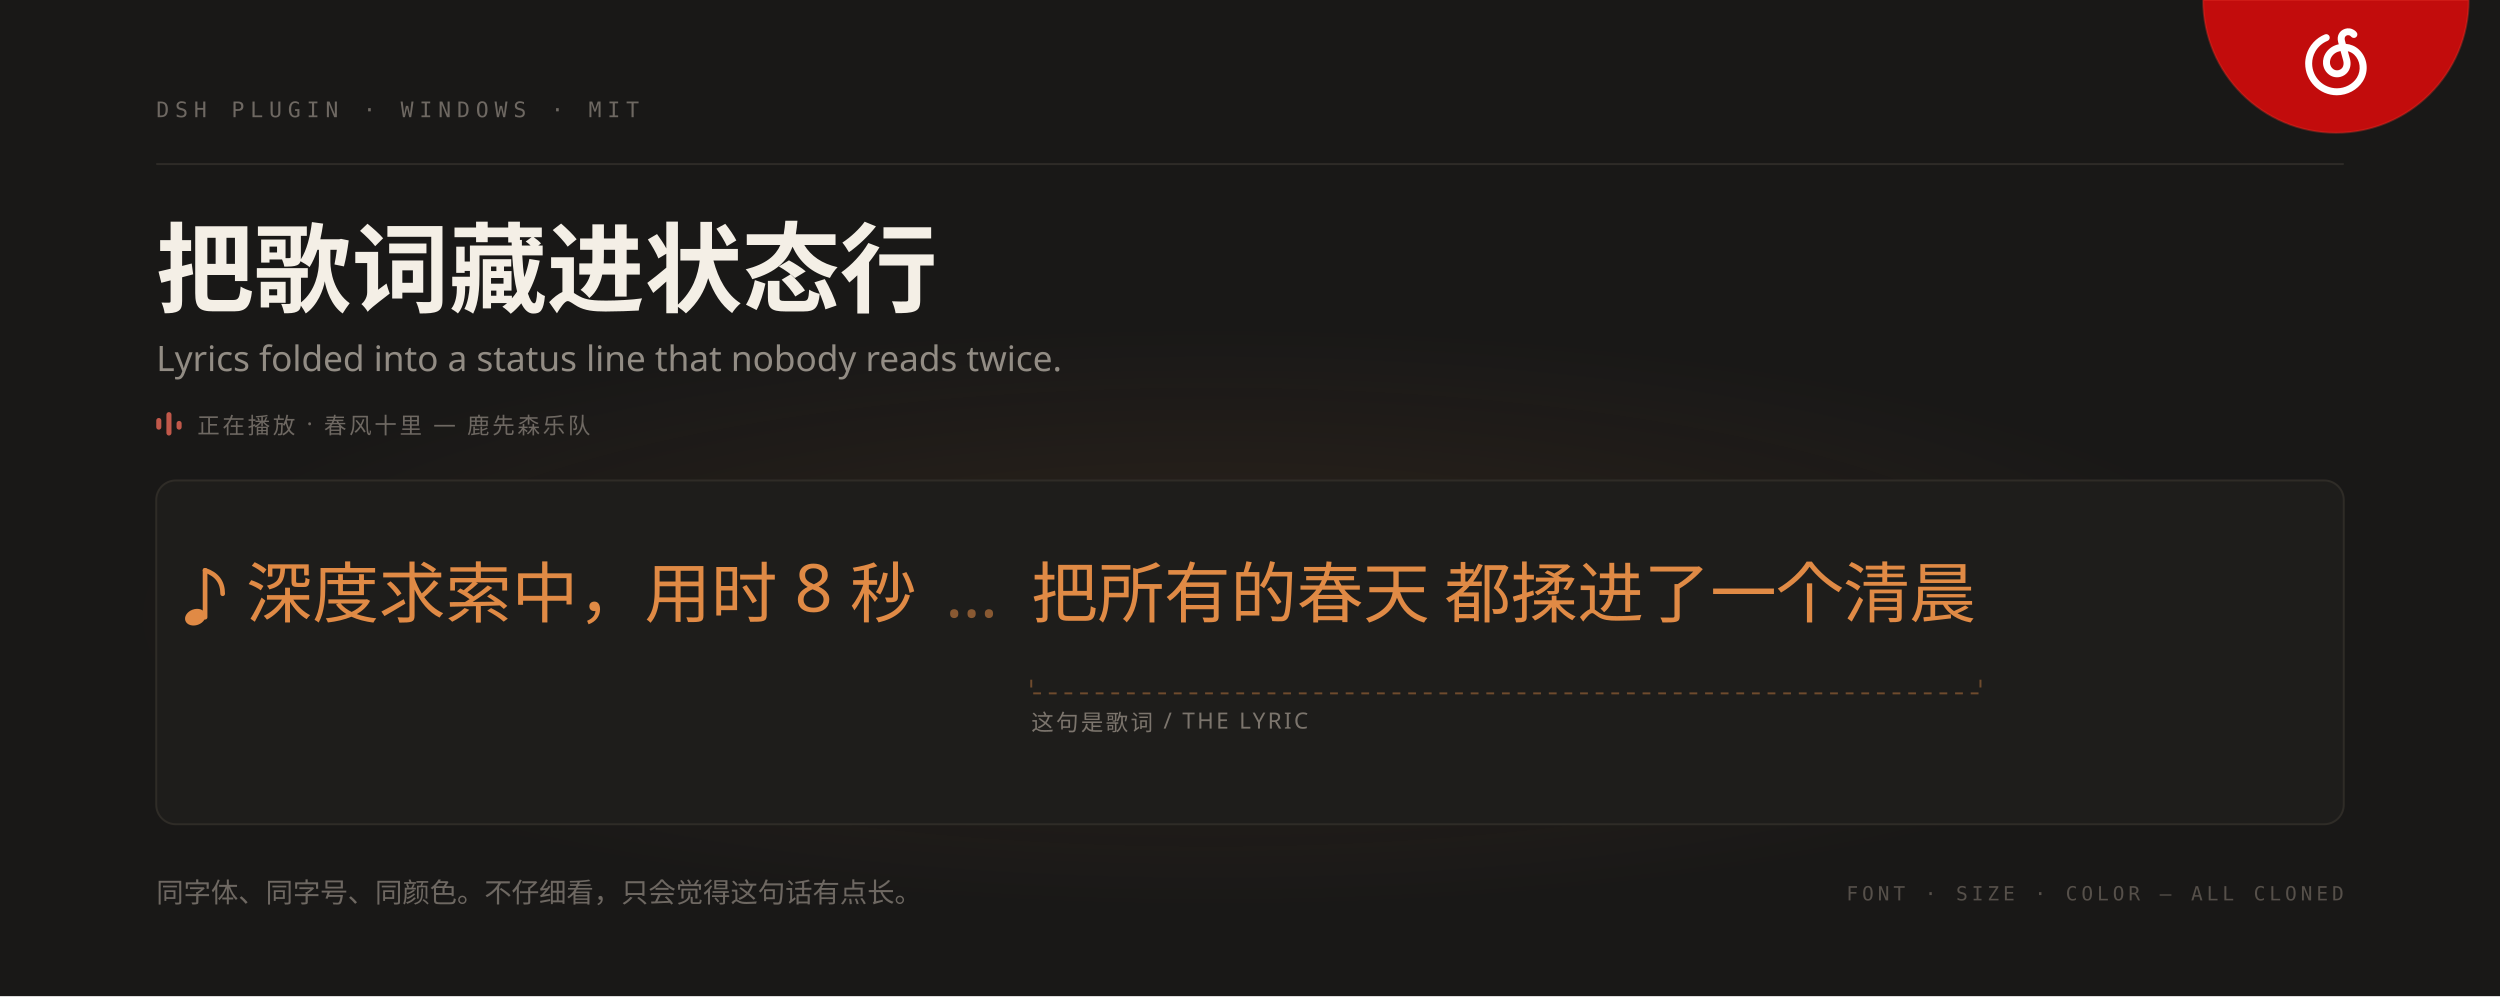
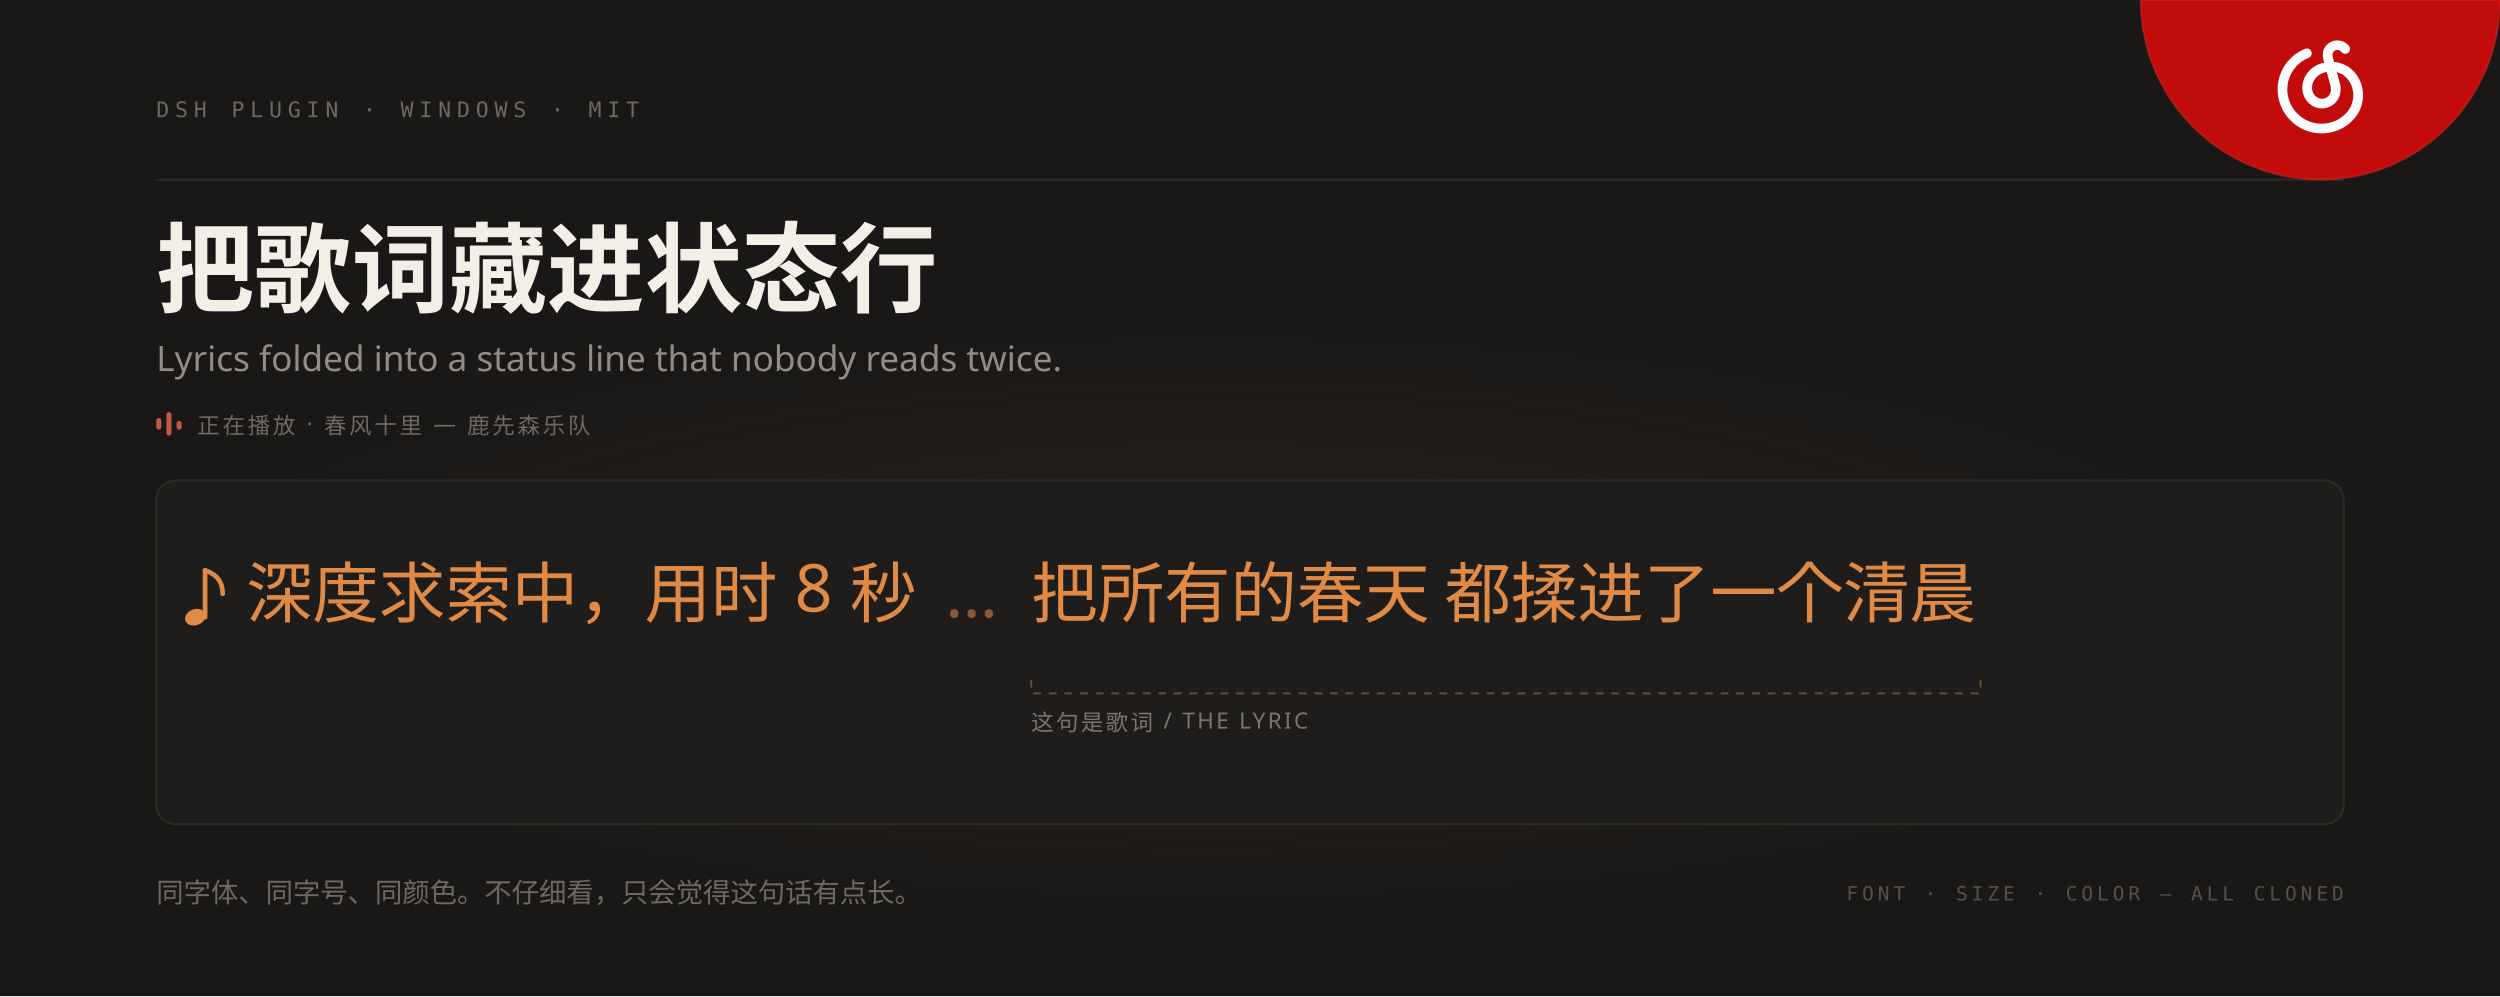
<svg xmlns="http://www.w3.org/2000/svg" width="1280" height="510" viewBox="0 0 1280 510" role="img" aria-label="dsh-plugin-netease-lyrics：把歌词藏进 DSH 状态行">
  <defs>
    <radialGradient id="g" cx="0.5" cy="0.5" r="0.5">
      <stop offset="0" stop-color="#E08A45" stop-opacity="0.10" />
      <stop offset="1" stop-color="#E08A45" stop-opacity="0" />
    </radialGradient>
  </defs>
  <rect width="1280" height="510" fill="#191817" />
  <ellipse cx="620" cy="316" rx="560" ry="150" fill="url(#g)" />
-   <line x1="80" y1="84" x2="1200" y2="84" stroke="#2E2B27" stroke-width="1" />
+   <line x1="80" y1="92" x2="1200" y2="92" stroke="#2E2B27" stroke-width="1" />
  <text x="80" y="60" font-family="JetBrains Mono, SF Mono, Menlo, Consolas, monospace" font-size="11" letter-spacing="3" fill="#6E6862">DSH PLUGIN · WINDOWS · MIT</text>
  <text x="80" y="156" font-family="PingFang SC, Microsoft YaHei, Noto Sans SC, system-ui, sans-serif" font-size="50" font-weight="600" fill="#F4EFE6">把歌词藏进状态行</text>
  <text x="80" y="190" font-family="PingFang SC, Microsoft YaHei, Noto Sans SC, system-ui, sans-serif" font-size="18" fill="#928C84">Lyrics folded into a status line that nobody reads twice.</text>
  <g>
    <rect x="80" y="214" width="2.6" height="6" rx="1.3" fill="#C1584A" />
    <rect x="85.2" y="211" width="2.6" height="12" rx="1.3" fill="#C1584A" />
    <rect x="90.4" y="215.5" width="2.6" height="4.5" rx="1.3" fill="#C1584A" />
  </g>
  <text x="101" y="222" font-family="PingFang SC, Microsoft YaHei, Noto Sans SC, system-ui, sans-serif" font-size="11.5" letter-spacing="1.4" fill="#6E6862">正在播放 · 春风十里 — 鹿先森乐队</text>
-   <g transform="translate(1196,0)">
-     <path d="M-68 0 A68 68 0 0 0 68 0 Z" fill="#C20C0C" />
-     <path d="M-68 0 A68 68 0 0 0 68 0 Z" fill="none" stroke="#E8352A" stroke-opacity="0.35" stroke-width="1" />
-     <g transform="translate(0,32) scale(2.25) translate(-12,-12)">
+   <g transform="translate(1188,0)">
+     <path d="M-92 0 A92 92 0 0 0 92 0 Z" fill="#C20C0C" />
+     <path d="M-92 0 A92 92 0 0 0 92 0 Z" fill="none" stroke="#E8352A" stroke-opacity="0.35" stroke-width="1" />
+     <g transform="translate(0,45) scale(3.125) translate(-12,-12)">
      <path d="M13.046 9.388a3.919 3.919 0 0 0-.66.19c-.809.312-1.447.991-1.666 1.775a2.269 2.269 0 0 0-.074.81c.048.546.333 1.05.764 1.35a1.483 1.483 0 0 0 2.01-.286c.406-.531.355-1.183.24-1.636-.098-.387-.22-.816-.345-1.249a64.76 64.76 0 0 1-.269-.954zm-.82 10.07c-3.984 0-7.224-3.24-7.224-7.223 0-.98.226-3.02 1.884-4.822A7.188 7.188 0 0 1 9.502 5.6a.792.792 0 1 1 .587 1.472 5.619 5.619 0 0 0-2.795 2.462 5.538 5.538 0 0 0-.707 2.7 5.645 5.645 0 0 0 5.638 5.638c1.844 0 3.627-.953 4.542-2.428 1.042-1.68.772-3.931-.627-5.238a3.299 3.299 0 0 0-1.437-.777c.172.589.334 1.18.494 1.772.284 1.12.1 2.181-.519 2.989-.39.51-.956.888-1.592 1.064a3.038 3.038 0 0 1-2.58-.44 3.45 3.45 0 0 1-1.44-2.514c-.04-.467.002-.93.128-1.376.35-1.256 1.356-2.339 2.622-2.826a5.5 5.5 0 0 1 .823-.246l-.134-.505c-.37-1.371.25-2.579 1.547-3.007.329-.109.68-.145 1.025-.105.792.09 1.476.592 1.709 1.023.258.507-.096 1.153-.706 1.153a.788.788 0 0 1-.54-.213c-.088-.08-.163-.174-.259-.247a.825.825 0 0 0-.632-.166.807.807 0 0 0-.634.551c-.056.191-.031.406.02.595.07.256.159.597.217.82 1.11.098 2.162.54 2.97 1.296 1.974 1.844 2.35 4.886.892 7.233-1.197 1.93-3.509 3.177-5.889 3.177z" fill="#FFFFFF" />
    </g>
  </g>
  <rect x="80" y="246" width="1120" height="176" rx="10" fill="#1E1D1B" stroke="#2F2C27" stroke-width="1" />
  <g>
    <ellipse cx="100" cy="316" rx="5.4" ry="4.1" transform="rotate(-20 100 316)" fill="#E08A45" />
    <path d="M105 316 V292" fill="none" stroke="#E08A45" stroke-width="2.4" stroke-linecap="round" />
    <path d="M105 292 q9 3 9 12" fill="none" stroke="#E08A45" stroke-width="2.4" stroke-linecap="round" />
  </g>
  <text x="126" y="316" font-family="PingFang SC, Microsoft YaHei, Noto Sans SC, system-ui, sans-serif" font-size="34" font-weight="500" fill="#E08A45">深度求索中，用时 8 秒</text>
  <text x="484" y="316" font-family="PingFang SC, Microsoft YaHei, Noto Sans SC, system-ui, sans-serif" font-size="34" fill="#E08A45" fill-opacity="0.55">…</text>
  <text x="528" y="316" font-family="PingFang SC, Microsoft YaHei, Noto Sans SC, system-ui, sans-serif" font-size="34" font-weight="500" fill="#E08A45">把所有的春天 都揉进了一个清晨</text>
  <path d="M528 348 v7 H1014 v-7" fill="none" stroke="#E08A45" stroke-opacity="0.42" stroke-width="1" stroke-dasharray="4 4" />
  <text x="528" y="374" font-family="PingFang SC, Microsoft YaHei, Noto Sans SC, system-ui, sans-serif" font-size="11.5" letter-spacing="1.2" fill="#7C756D">这句是歌词 / THE LYRIC</text>
  <text x="80" y="462" font-family="PingFang SC, Microsoft YaHei, Noto Sans SC, system-ui, sans-serif" font-size="14" fill="#6E6862">同字体、同字号、同颜色。不仔细看，只会觉得这句话有点长。</text>
  <text x="1200" y="461" text-anchor="end" font-family="JetBrains Mono, SF Mono, Menlo, Consolas, monospace" font-size="10" letter-spacing="2" fill="#56504A">FONT · SIZE · COLOR — ALL CLONED</text>
</svg>
